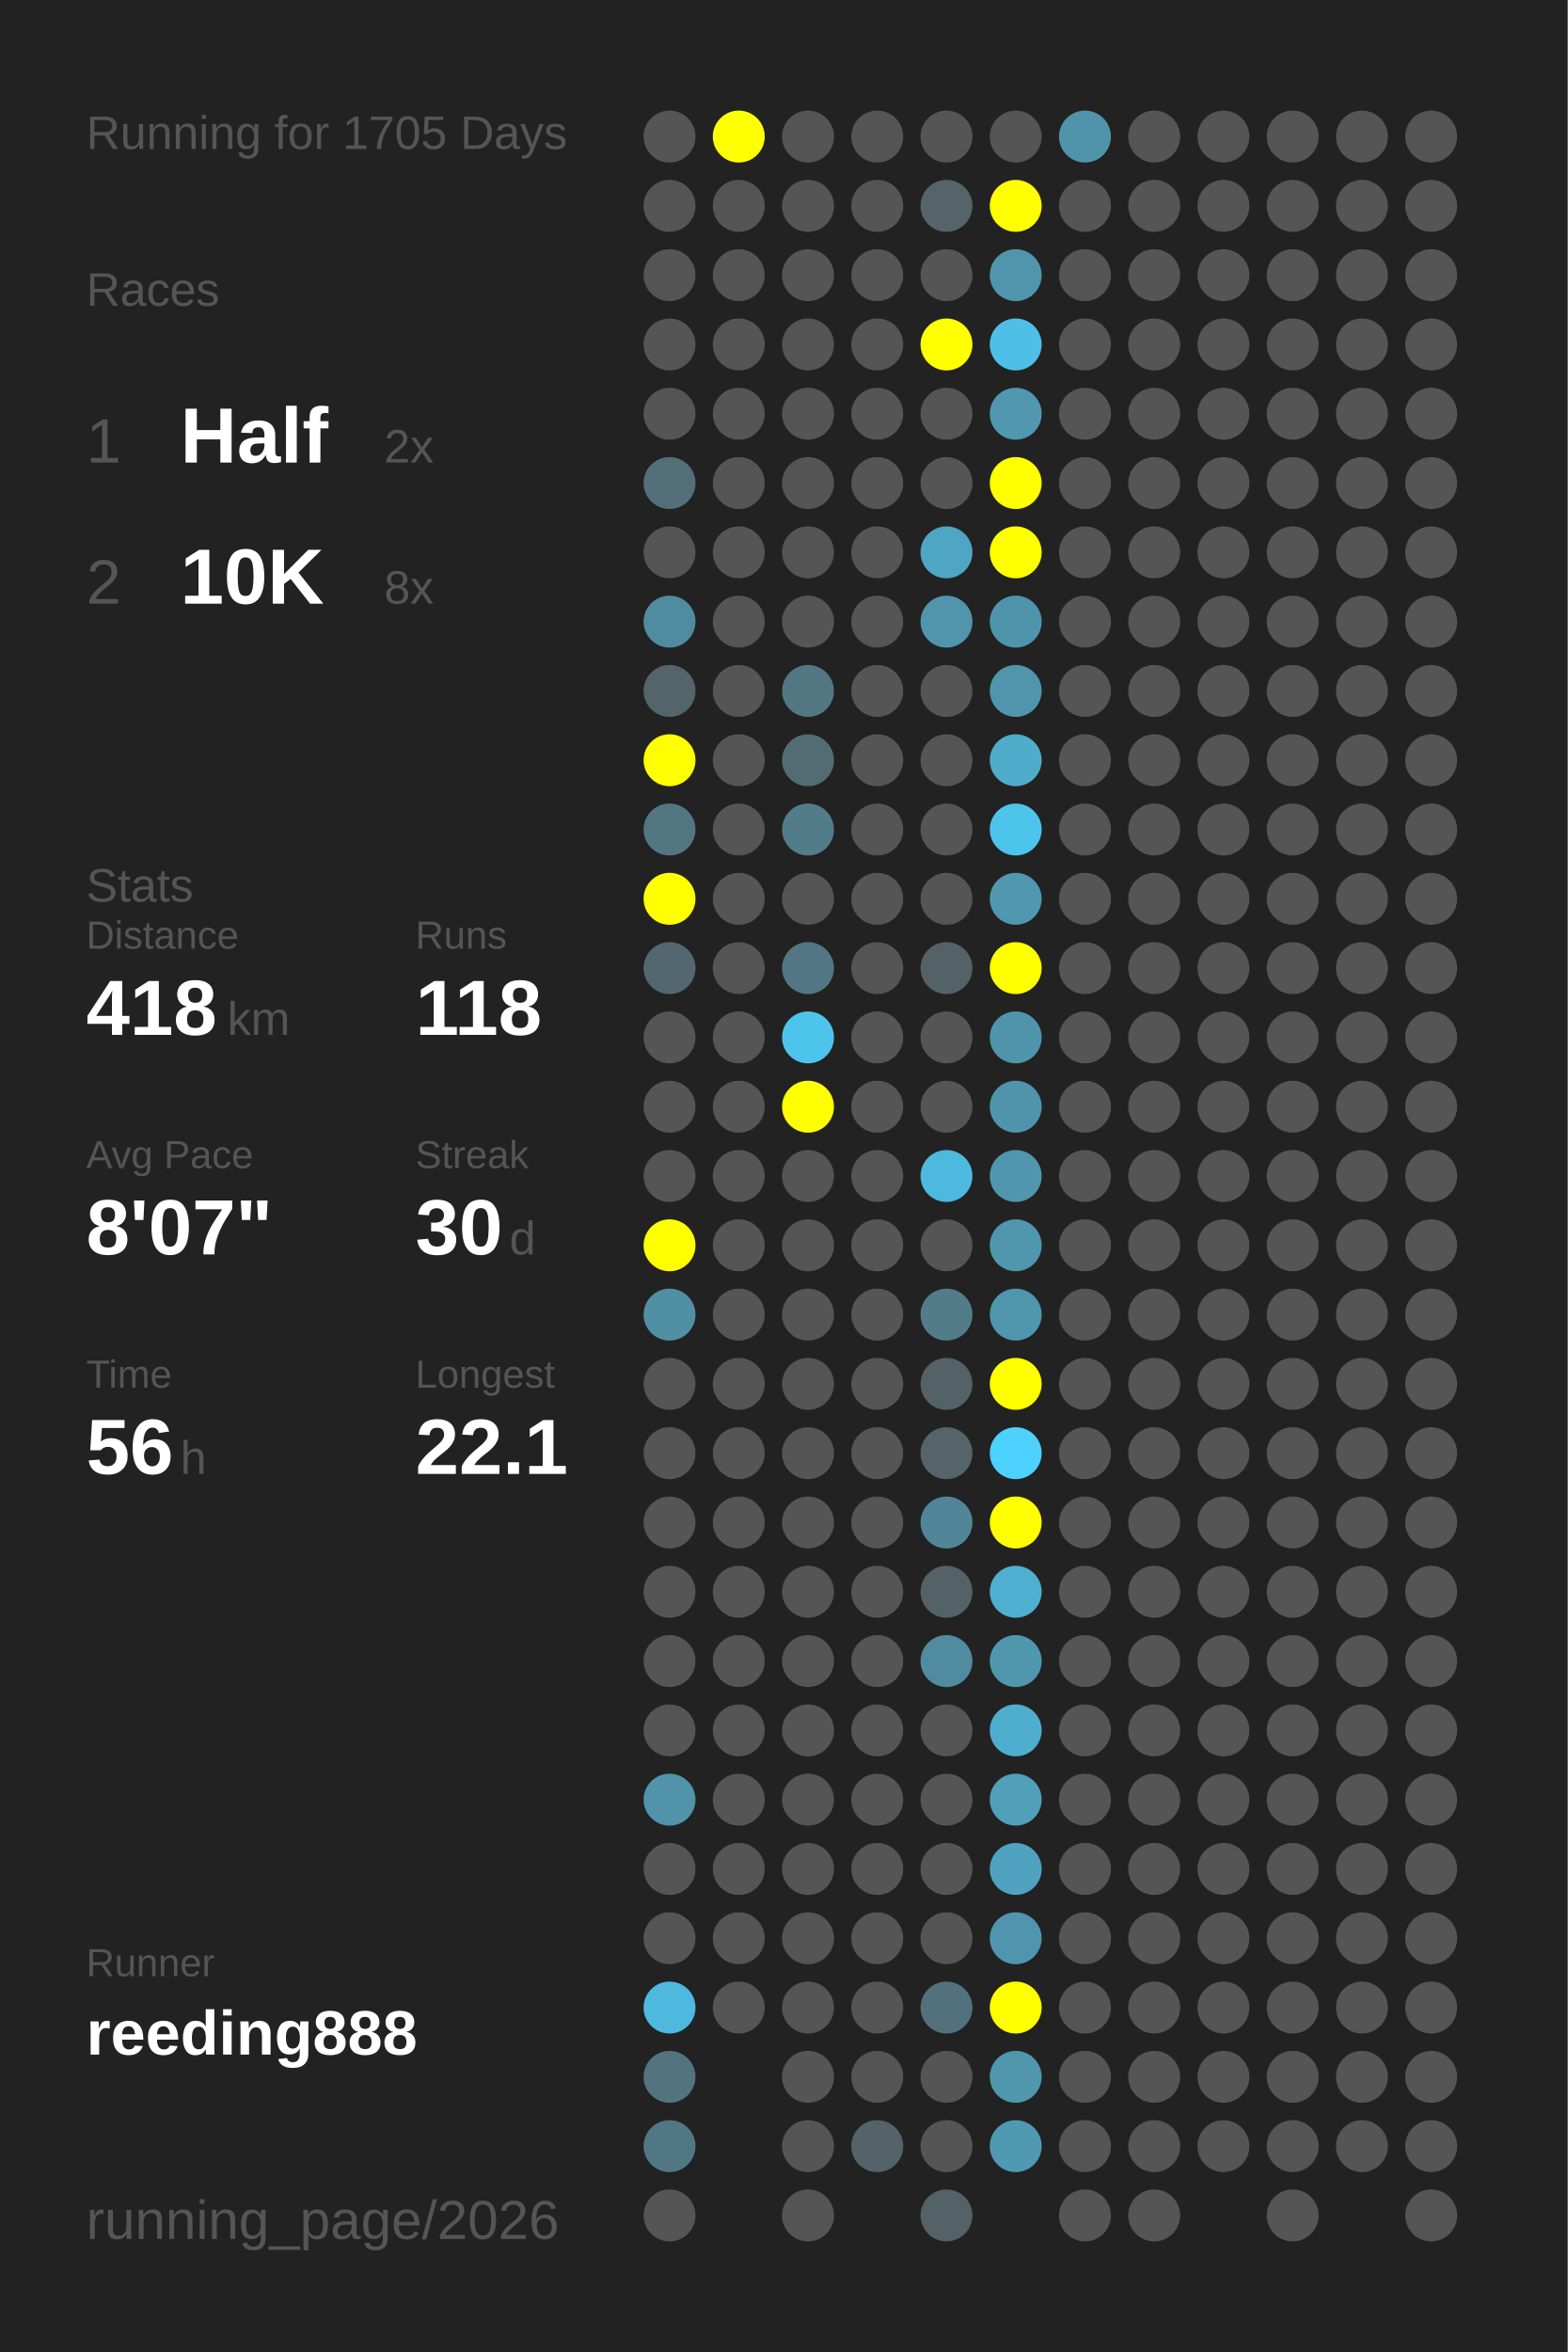
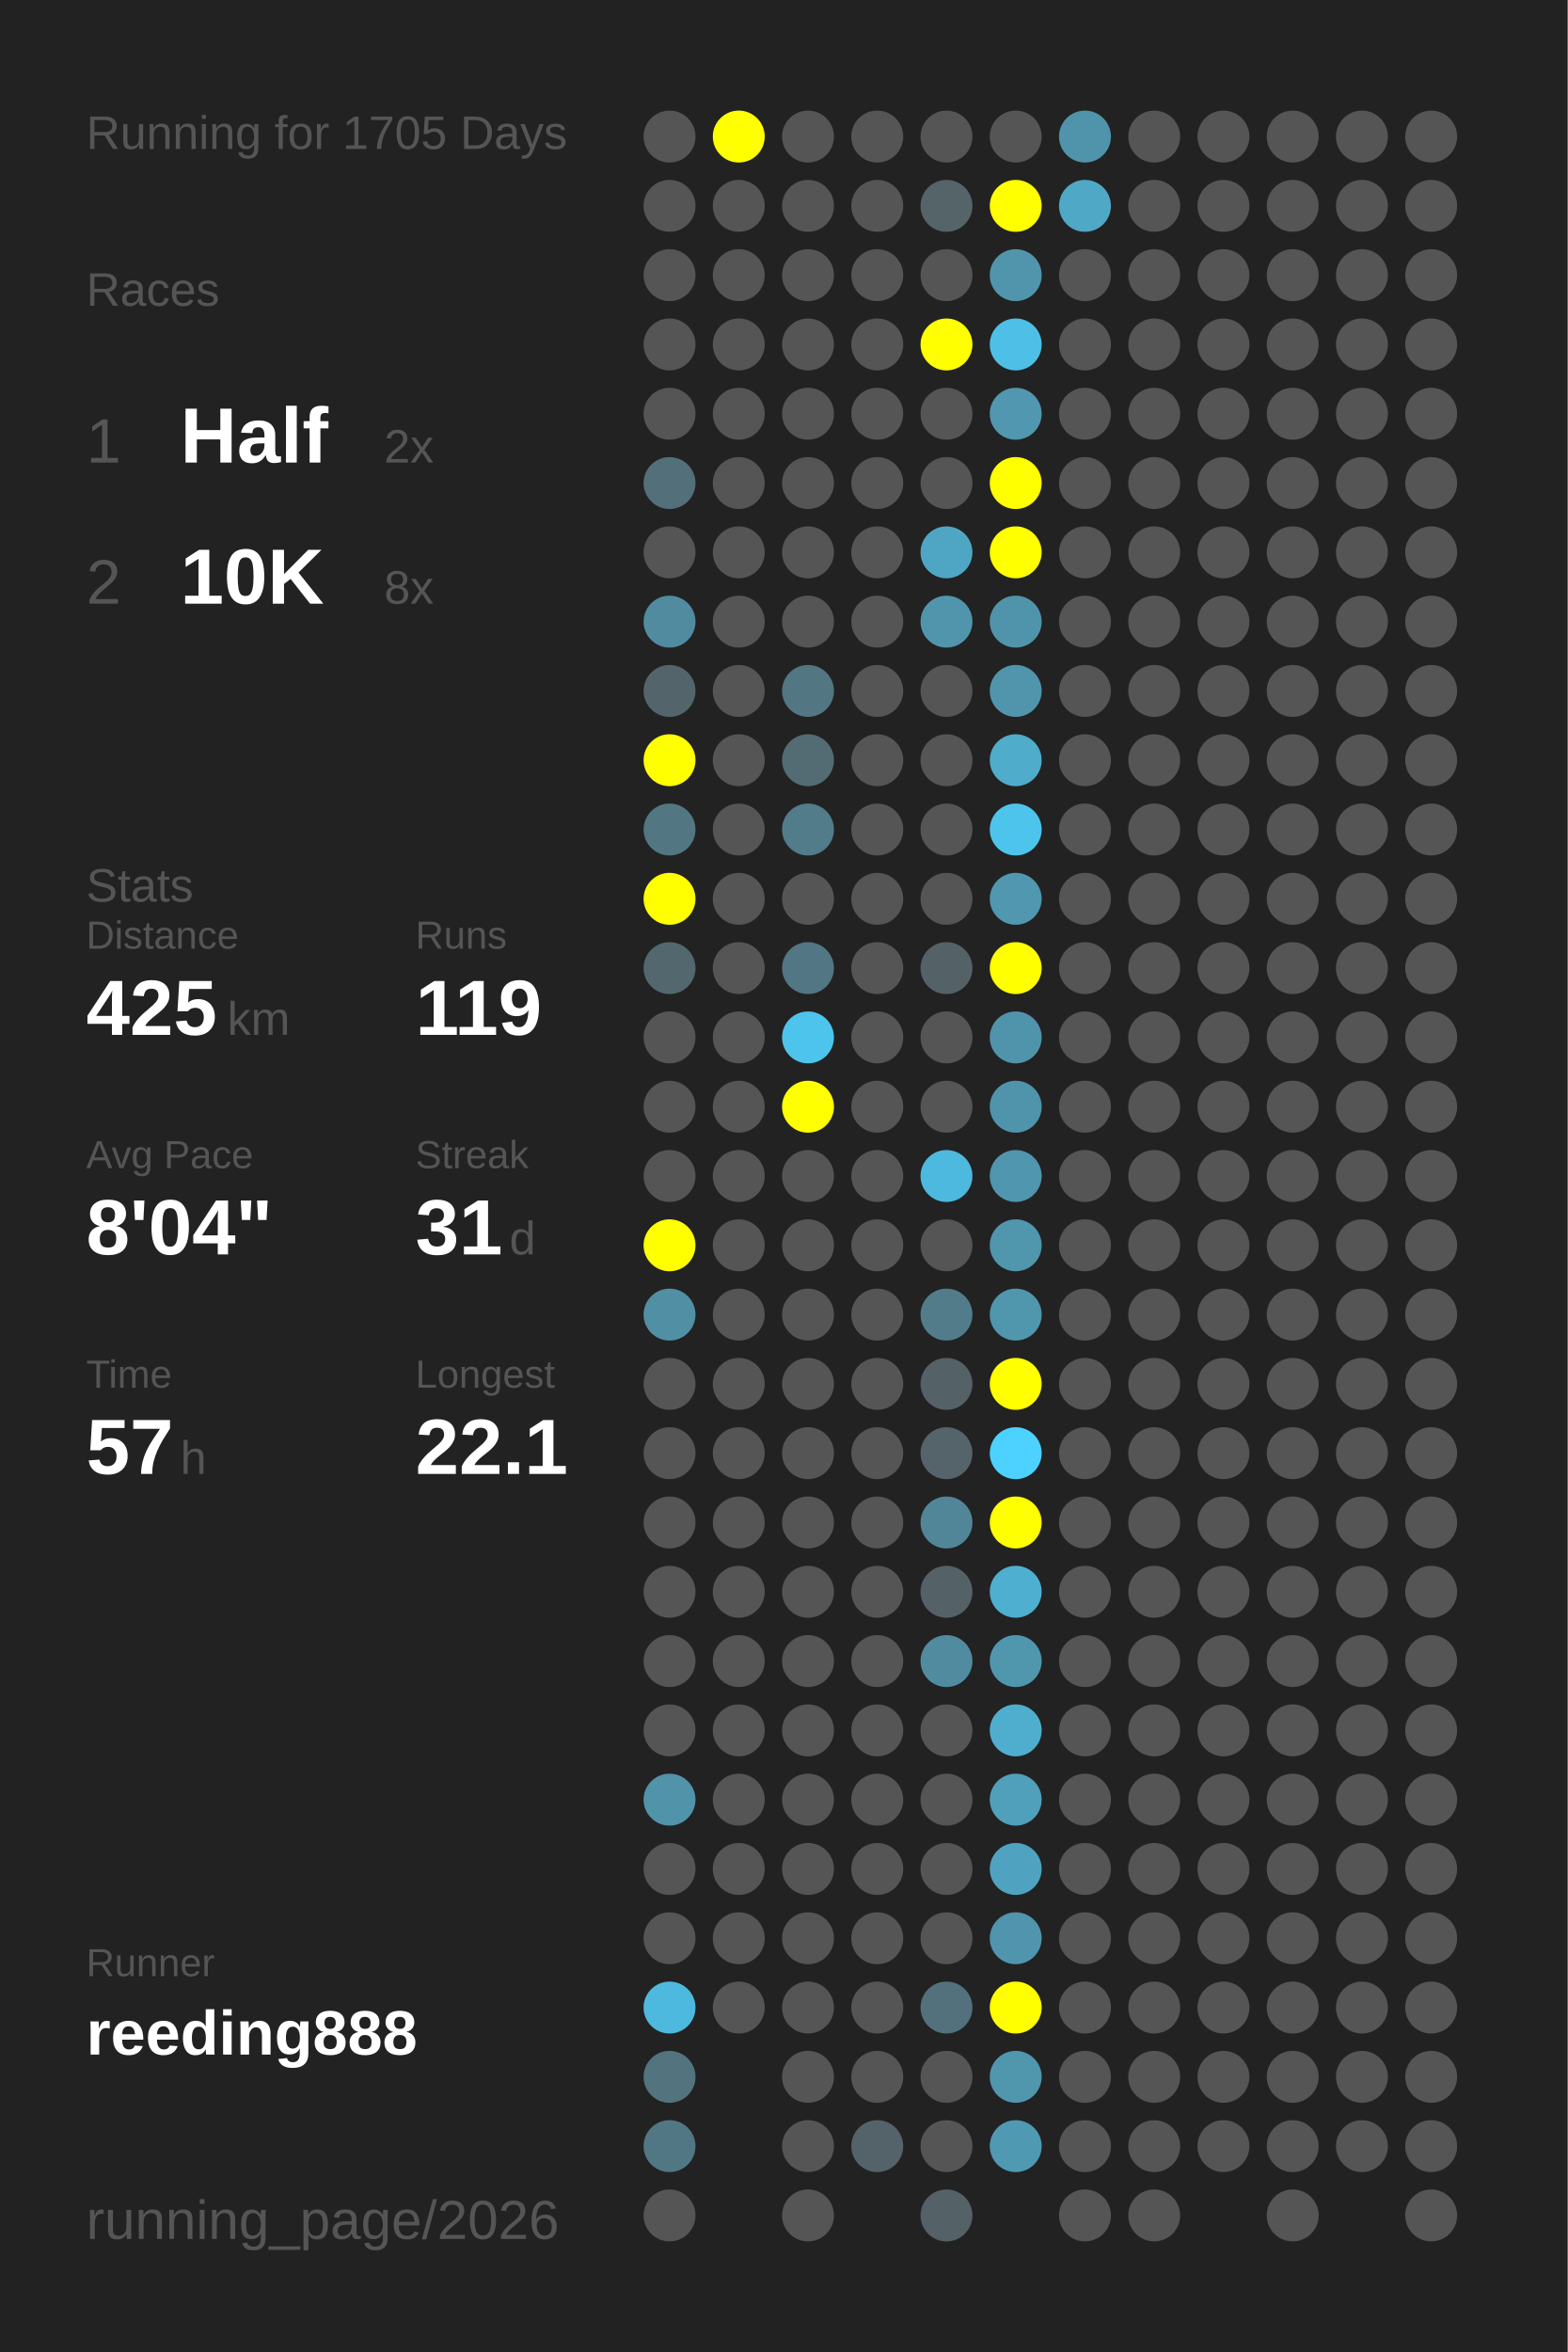
<svg xmlns="http://www.w3.org/2000/svg" baseProfile="full" height="300mm" version="1.1" viewBox="0,0,200,300" width="200mm">
  <defs />
  <rect fill="#222222" height="300" width="200" x="0" y="0" />
  <text fill="#555555" style="font-size:6px; font-family:Arial;" x="11" y="19">Running for 1705 Days</text>
  <text fill="#555555" style="font-size:6px; font-family:Arial;" x="11" y="39">Races</text>
  <text fill="#555555" style="font-size:8px; font-family:Arial;" x="11" y="59">1</text>
  <text fill="#FFFFFF" style="font-size:10px; font-family:Arial; font-weight:bold;" x="23" y="59">Half</text>
  <text fill="#555555" style="font-size:6px; font-family:Arial;" x="49" y="59">2x</text>
  <text fill="#555555" style="font-size:8px; font-family:Arial;" x="11" y="77">2</text>
  <text fill="#FFFFFF" style="font-size:10px; font-family:Arial; font-weight:bold;" x="23" y="77">10K</text>
  <text fill="#555555" style="font-size:6px; font-family:Arial;" x="49" y="77">8x</text>
  <text fill="#555555" style="font-size:6px; font-family:Arial;" x="11" y="115">Stats</text>
  <text fill="#555555" style="font-size:5px; font-family:Arial;" x="11" y="121">Distance</text>
-   <text fill="#FFFFFF" style="font-size:10px; font-family:Arial; font-weight:bold;" x="11" y="132">418</text>
+   <text fill="#FFFFFF" style="font-size:10px; font-family:Arial; font-weight:bold;" x="11" y="132">425</text>
  <text fill="#555555" style="font-size:6px; font-family:Arial;" x="29" y="132">km</text>
  <text fill="#555555" style="font-size:5px; font-family:Arial;" x="53" y="121">Runs</text>
-   <text fill="#FFFFFF" style="font-size:10px; font-family:Arial; font-weight:bold;" x="53" y="132">118</text>
+   <text fill="#FFFFFF" style="font-size:10px; font-family:Arial; font-weight:bold;" x="53" y="132">119</text>
  <text fill="#555555" style="font-size:5px; font-family:Arial;" x="11" y="149">Avg Pace</text>
-   <text fill="#FFFFFF" style="font-size:10px; font-family:Arial; font-weight:bold;" x="11" y="160">8'07"</text>
+   <text fill="#FFFFFF" style="font-size:10px; font-family:Arial; font-weight:bold;" x="11" y="160">8'04"</text>
  <text fill="#555555" style="font-size:5px; font-family:Arial;" x="53" y="149">Streak</text>
-   <text fill="#FFFFFF" style="font-size:10px; font-family:Arial; font-weight:bold;" x="53" y="160">30</text>
+   <text fill="#FFFFFF" style="font-size:10px; font-family:Arial; font-weight:bold;" x="53" y="160">31</text>
  <text fill="#555555" style="font-size:6px; font-family:Arial;" x="65" y="160">d</text>
  <text fill="#555555" style="font-size:5px; font-family:Arial;" x="11" y="177">Time</text>
-   <text fill="#FFFFFF" style="font-size:10px; font-family:Arial; font-weight:bold;" x="11" y="188">56</text>
+   <text fill="#FFFFFF" style="font-size:10px; font-family:Arial; font-weight:bold;" x="11" y="188">57</text>
  <text fill="#555555" style="font-size:6px; font-family:Arial;" x="23" y="188">h</text>
  <text fill="#555555" style="font-size:5px; font-family:Arial;" x="53" y="177">Longest</text>
  <text fill="#FFFFFF" style="font-size:10px; font-family:Arial; font-weight:bold;" x="53" y="188">22.1</text>
  <text fill="#555555" style="font-size:5px; font-family:Arial;" x="11" y="252.065">Runner</text>
  <text fill="#FFFFFF" style="font-size:8px; font-family:Arial; font-weight:bold;" x="11" y="262.065">reeding888</text>
  <text fill="#555555" style="font-size:7px; font-family:Arial;" x="11" y="285.581">running_page/2026</text>
  <circle cx="85.417" cy="17.419" fill="#555555" r="3.312" />
  <circle cx="85.417" cy="26.258" fill="#555555" r="3.312" />
  <circle cx="85.417" cy="35.097" fill="#555555" r="3.312" />
  <circle cx="85.417" cy="43.935" fill="#555555" r="3.312" />
  <circle cx="85.417" cy="52.774" fill="#555555" r="3.312" />
  <circle cx="85.417" cy="61.613" fill="#536f79" r="3.312" />
  <circle cx="85.417" cy="70.452" fill="#555555" r="3.312" />
  <circle cx="85.417" cy="79.29" fill="#518b9f" r="3.312" />
  <circle cx="85.417" cy="88.129" fill="#53656b" r="3.312" />
  <circle cx="85.417" cy="96.968" fill="#FFFF00" r="3.312" />
  <circle cx="85.417" cy="105.806" fill="#527682" r="3.312" />
  <circle cx="85.417" cy="114.645" fill="#FFFF00" r="3.312" />
  <circle cx="85.417" cy="123.484" fill="#53686e" r="3.312" />
  <circle cx="85.417" cy="132.323" fill="#555555" r="3.312" />
  <circle cx="85.417" cy="141.161" fill="#555555" r="3.312" />
  <circle cx="85.417" cy="150" fill="#555555" r="3.312" />
  <circle cx="85.417" cy="158.839" fill="#FFFF00" r="3.312" />
  <circle cx="85.417" cy="167.677" fill="#518fa4" r="3.312" />
  <circle cx="85.417" cy="176.516" fill="#555555" r="3.312" />
  <circle cx="85.417" cy="185.355" fill="#555555" r="3.312" />
  <circle cx="85.417" cy="194.194" fill="#555555" r="3.312" />
  <circle cx="85.417" cy="203.032" fill="#555555" r="3.312" />
  <circle cx="85.417" cy="211.871" fill="#555555" r="3.312" />
  <circle cx="85.417" cy="220.71" fill="#555555" r="3.312" />
  <circle cx="85.417" cy="229.548" fill="#5193a9" r="3.312" />
  <circle cx="85.417" cy="238.387" fill="#555555" r="3.312" />
  <circle cx="85.417" cy="247.226" fill="#555555" r="3.312" />
  <circle cx="85.417" cy="256.065" fill="#4eb9de" r="3.312" />
  <circle cx="85.417" cy="264.903" fill="#53737e" r="3.312" />
  <circle cx="85.417" cy="273.742" fill="#527784" r="3.312" />
  <circle cx="85.417" cy="282.581" fill="#555555" r="3.312" />
  <circle cx="94.25" cy="17.419" fill="#FFFF00" r="3.312" />
  <circle cx="94.25" cy="26.258" fill="#555555" r="3.312" />
  <circle cx="94.25" cy="35.097" fill="#555555" r="3.312" />
  <circle cx="94.25" cy="43.935" fill="#555555" r="3.312" />
  <circle cx="94.25" cy="52.774" fill="#555555" r="3.312" />
  <circle cx="94.25" cy="61.613" fill="#555555" r="3.312" />
  <circle cx="94.25" cy="70.452" fill="#555555" r="3.312" />
  <circle cx="94.25" cy="79.29" fill="#555555" r="3.312" />
  <circle cx="94.25" cy="88.129" fill="#555555" r="3.312" />
  <circle cx="94.25" cy="96.968" fill="#555555" r="3.312" />
  <circle cx="94.25" cy="105.806" fill="#555555" r="3.312" />
  <circle cx="94.25" cy="114.645" fill="#555555" r="3.312" />
  <circle cx="94.25" cy="123.484" fill="#555555" r="3.312" />
  <circle cx="94.25" cy="132.323" fill="#555555" r="3.312" />
  <circle cx="94.25" cy="141.161" fill="#555555" r="3.312" />
  <circle cx="94.25" cy="150" fill="#555555" r="3.312" />
  <circle cx="94.25" cy="158.839" fill="#555555" r="3.312" />
  <circle cx="94.25" cy="167.677" fill="#555555" r="3.312" />
  <circle cx="94.25" cy="176.516" fill="#555555" r="3.312" />
  <circle cx="94.25" cy="185.355" fill="#555555" r="3.312" />
  <circle cx="94.25" cy="194.194" fill="#555555" r="3.312" />
  <circle cx="94.25" cy="203.032" fill="#555555" r="3.312" />
  <circle cx="94.25" cy="211.871" fill="#555555" r="3.312" />
  <circle cx="94.25" cy="220.71" fill="#555555" r="3.312" />
  <circle cx="94.25" cy="229.548" fill="#555555" r="3.312" />
  <circle cx="94.25" cy="238.387" fill="#555555" r="3.312" />
  <circle cx="94.25" cy="247.226" fill="#555555" r="3.312" />
  <circle cx="94.25" cy="256.065" fill="#555555" r="3.312" />
  <circle cx="103.083" cy="17.419" fill="#555555" r="3.312" />
  <circle cx="103.083" cy="26.258" fill="#555555" r="3.312" />
  <circle cx="103.083" cy="35.097" fill="#555555" r="3.312" />
  <circle cx="103.083" cy="43.935" fill="#555555" r="3.312" />
  <circle cx="103.083" cy="52.774" fill="#555555" r="3.312" />
  <circle cx="103.083" cy="61.613" fill="#555555" r="3.312" />
  <circle cx="103.083" cy="70.452" fill="#555555" r="3.312" />
  <circle cx="103.083" cy="79.29" fill="#555555" r="3.312" />
  <circle cx="103.083" cy="88.129" fill="#527682" r="3.312" />
  <circle cx="103.083" cy="96.968" fill="#536c74" r="3.312" />
  <circle cx="103.083" cy="105.806" fill="#527c8a" r="3.312" />
  <circle cx="103.083" cy="114.645" fill="#555555" r="3.312" />
  <circle cx="103.083" cy="123.484" fill="#527683" r="3.312" />
  <circle cx="103.083" cy="132.323" fill="#4dc4ec" r="3.312" />
  <circle cx="103.083" cy="141.161" fill="#FFFF00" r="3.312" />
  <circle cx="103.083" cy="150" fill="#555555" r="3.312" />
  <circle cx="103.083" cy="158.839" fill="#555555" r="3.312" />
  <circle cx="103.083" cy="167.677" fill="#555555" r="3.312" />
  <circle cx="103.083" cy="176.516" fill="#555555" r="3.312" />
  <circle cx="103.083" cy="185.355" fill="#555555" r="3.312" />
  <circle cx="103.083" cy="194.194" fill="#555555" r="3.312" />
  <circle cx="103.083" cy="203.032" fill="#555555" r="3.312" />
  <circle cx="103.083" cy="211.871" fill="#555555" r="3.312" />
  <circle cx="103.083" cy="220.71" fill="#555555" r="3.312" />
  <circle cx="103.083" cy="229.548" fill="#555555" r="3.312" />
  <circle cx="103.083" cy="238.387" fill="#555555" r="3.312" />
  <circle cx="103.083" cy="247.226" fill="#555555" r="3.312" />
  <circle cx="103.083" cy="256.065" fill="#555555" r="3.312" />
  <circle cx="103.083" cy="264.903" fill="#555555" r="3.312" />
  <circle cx="103.083" cy="273.742" fill="#555555" r="3.312" />
  <circle cx="103.083" cy="282.581" fill="#555555" r="3.312" />
  <circle cx="111.917" cy="17.419" fill="#555555" r="3.312" />
  <circle cx="111.917" cy="26.258" fill="#555555" r="3.312" />
  <circle cx="111.917" cy="35.097" fill="#555555" r="3.312" />
  <circle cx="111.917" cy="43.935" fill="#555555" r="3.312" />
  <circle cx="111.917" cy="52.774" fill="#555555" r="3.312" />
  <circle cx="111.917" cy="61.613" fill="#555555" r="3.312" />
  <circle cx="111.917" cy="70.452" fill="#555555" r="3.312" />
  <circle cx="111.917" cy="79.29" fill="#555555" r="3.312" />
  <circle cx="111.917" cy="88.129" fill="#555555" r="3.312" />
  <circle cx="111.917" cy="96.968" fill="#555555" r="3.312" />
  <circle cx="111.917" cy="105.806" fill="#555555" r="3.312" />
  <circle cx="111.917" cy="114.645" fill="#555555" r="3.312" />
  <circle cx="111.917" cy="123.484" fill="#555555" r="3.312" />
  <circle cx="111.917" cy="132.323" fill="#555555" r="3.312" />
  <circle cx="111.917" cy="141.161" fill="#555555" r="3.312" />
  <circle cx="111.917" cy="150" fill="#555555" r="3.312" />
  <circle cx="111.917" cy="158.839" fill="#555555" r="3.312" />
  <circle cx="111.917" cy="167.677" fill="#555555" r="3.312" />
  <circle cx="111.917" cy="176.516" fill="#555555" r="3.312" />
  <circle cx="111.917" cy="185.355" fill="#555555" r="3.312" />
  <circle cx="111.917" cy="194.194" fill="#555555" r="3.312" />
  <circle cx="111.917" cy="203.032" fill="#555555" r="3.312" />
  <circle cx="111.917" cy="211.871" fill="#555555" r="3.312" />
  <circle cx="111.917" cy="220.71" fill="#555555" r="3.312" />
  <circle cx="111.917" cy="229.548" fill="#555555" r="3.312" />
  <circle cx="111.917" cy="238.387" fill="#555555" r="3.312" />
  <circle cx="111.917" cy="247.226" fill="#555555" r="3.312" />
  <circle cx="111.917" cy="256.065" fill="#555555" r="3.312" />
  <circle cx="111.917" cy="264.903" fill="#555555" r="3.312" />
  <circle cx="111.917" cy="273.742" fill="#546369" r="3.312" />
  <circle cx="120.75" cy="17.419" fill="#555555" r="3.312" />
  <circle cx="120.75" cy="26.258" fill="#546469" r="3.312" />
  <circle cx="120.75" cy="35.097" fill="#555555" r="3.312" />
  <circle cx="120.75" cy="43.935" fill="#FFFF00" r="3.312" />
  <circle cx="120.75" cy="52.774" fill="#555555" r="3.312" />
  <circle cx="120.75" cy="61.613" fill="#555555" r="3.312" />
  <circle cx="120.75" cy="70.452" fill="#4fa6c4" r="3.312" />
  <circle cx="120.75" cy="79.29" fill="#5095ac" r="3.312" />
  <circle cx="120.75" cy="88.129" fill="#555555" r="3.312" />
  <circle cx="120.75" cy="96.968" fill="#555555" r="3.312" />
  <circle cx="120.75" cy="105.806" fill="#555555" r="3.312" />
  <circle cx="120.75" cy="114.645" fill="#555555" r="3.312" />
  <circle cx="120.75" cy="123.484" fill="#546267" r="3.312" />
  <circle cx="120.75" cy="132.323" fill="#555555" r="3.312" />
  <circle cx="120.75" cy="141.161" fill="#555555" r="3.312" />
  <circle cx="120.75" cy="150" fill="#4eb9de" r="3.312" />
  <circle cx="120.75" cy="158.839" fill="#555555" r="3.312" />
  <circle cx="120.75" cy="167.677" fill="#527c8a" r="3.312" />
  <circle cx="120.75" cy="176.516" fill="#546166" r="3.312" />
  <circle cx="120.75" cy="185.355" fill="#54646a" r="3.312" />
  <circle cx="120.75" cy="194.194" fill="#518698" r="3.312" />
  <circle cx="120.75" cy="203.032" fill="#546267" r="3.312" />
  <circle cx="120.75" cy="211.871" fill="#518b9f" r="3.312" />
  <circle cx="120.75" cy="220.71" fill="#555555" r="3.312" />
  <circle cx="120.75" cy="229.548" fill="#555555" r="3.312" />
  <circle cx="120.75" cy="238.387" fill="#555555" r="3.312" />
  <circle cx="120.75" cy="247.226" fill="#555555" r="3.312" />
  <circle cx="120.75" cy="256.065" fill="#53717c" r="3.312" />
  <circle cx="120.75" cy="264.903" fill="#555555" r="3.312" />
  <circle cx="120.75" cy="273.742" fill="#555555" r="3.312" />
  <circle cx="120.75" cy="282.581" fill="#546166" r="3.312" />
  <circle cx="129.583" cy="17.419" fill="#555555" r="3.312" />
  <circle cx="129.583" cy="26.258" fill="#FFFF00" r="3.312" />
  <circle cx="129.583" cy="35.097" fill="#5095ac" r="3.312" />
  <circle cx="129.583" cy="43.935" fill="#4ec0e7" r="3.312" />
  <circle cx="129.583" cy="52.774" fill="#5097af" r="3.312" />
  <circle cx="129.583" cy="61.613" fill="#FFFF00" r="3.312" />
  <circle cx="129.583" cy="70.452" fill="#FFFF00" r="3.312" />
  <circle cx="129.583" cy="79.29" fill="#5094ab" r="3.312" />
  <circle cx="129.583" cy="88.129" fill="#5095ac" r="3.312" />
  <circle cx="129.583" cy="96.968" fill="#4faccb" r="3.312" />
  <circle cx="129.583" cy="105.806" fill="#4dc4ec" r="3.312" />
  <circle cx="129.583" cy="114.645" fill="#5097af" r="3.312" />
  <circle cx="129.583" cy="123.484" fill="#FFFF00" r="3.312" />
  <circle cx="129.583" cy="132.323" fill="#5094ab" r="3.312" />
  <circle cx="129.583" cy="141.161" fill="#5094ab" r="3.312" />
  <circle cx="129.583" cy="150" fill="#5096ae" r="3.312" />
  <circle cx="129.583" cy="158.839" fill="#5096ad" r="3.312" />
  <circle cx="129.583" cy="167.677" fill="#5096ad" r="3.312" />
  <circle cx="129.583" cy="176.516" fill="#FFFF00" r="3.312" />
  <circle cx="129.583" cy="185.355" fill="#4dd1fe" r="3.312" />
  <circle cx="129.583" cy="194.194" fill="#FFFF00" r="3.312" />
  <circle cx="129.583" cy="203.032" fill="#4fafd0" r="3.312" />
  <circle cx="129.583" cy="211.871" fill="#5097ae" r="3.312" />
  <circle cx="129.583" cy="220.71" fill="#4faece" r="3.312" />
  <circle cx="129.583" cy="229.548" fill="#50a0bb" r="3.312" />
  <circle cx="129.583" cy="238.387" fill="#4fa3c0" r="3.312" />
  <circle cx="129.583" cy="247.226" fill="#5095ad" r="3.312" />
  <circle cx="129.583" cy="256.065" fill="#FFFF00" r="3.312" />
  <circle cx="129.583" cy="264.903" fill="#5096ad" r="3.312" />
  <circle cx="129.583" cy="273.742" fill="#5099b2" r="3.312" />
  <circle cx="138.417" cy="17.419" fill="#5094ab" r="3.312" />
-   <circle cx="138.417" cy="26.258" fill="#555555" r="3.312" />
+   <circle cx="138.417" cy="26.258" fill="#4fa8c5" r="3.312" />
  <circle cx="138.417" cy="35.097" fill="#555555" r="3.312" />
  <circle cx="138.417" cy="43.935" fill="#555555" r="3.312" />
  <circle cx="138.417" cy="52.774" fill="#555555" r="3.312" />
  <circle cx="138.417" cy="61.613" fill="#555555" r="3.312" />
  <circle cx="138.417" cy="70.452" fill="#555555" r="3.312" />
  <circle cx="138.417" cy="79.29" fill="#555555" r="3.312" />
  <circle cx="138.417" cy="88.129" fill="#555555" r="3.312" />
  <circle cx="138.417" cy="96.968" fill="#555555" r="3.312" />
  <circle cx="138.417" cy="105.806" fill="#555555" r="3.312" />
  <circle cx="138.417" cy="114.645" fill="#555555" r="3.312" />
  <circle cx="138.417" cy="123.484" fill="#555555" r="3.312" />
  <circle cx="138.417" cy="132.323" fill="#555555" r="3.312" />
  <circle cx="138.417" cy="141.161" fill="#555555" r="3.312" />
  <circle cx="138.417" cy="150" fill="#555555" r="3.312" />
  <circle cx="138.417" cy="158.839" fill="#555555" r="3.312" />
  <circle cx="138.417" cy="167.677" fill="#555555" r="3.312" />
  <circle cx="138.417" cy="176.516" fill="#555555" r="3.312" />
  <circle cx="138.417" cy="185.355" fill="#555555" r="3.312" />
  <circle cx="138.417" cy="194.194" fill="#555555" r="3.312" />
  <circle cx="138.417" cy="203.032" fill="#555555" r="3.312" />
  <circle cx="138.417" cy="211.871" fill="#555555" r="3.312" />
  <circle cx="138.417" cy="220.71" fill="#555555" r="3.312" />
  <circle cx="138.417" cy="229.548" fill="#555555" r="3.312" />
  <circle cx="138.417" cy="238.387" fill="#555555" r="3.312" />
  <circle cx="138.417" cy="247.226" fill="#555555" r="3.312" />
  <circle cx="138.417" cy="256.065" fill="#555555" r="3.312" />
  <circle cx="138.417" cy="264.903" fill="#555555" r="3.312" />
  <circle cx="138.417" cy="273.742" fill="#555555" r="3.312" />
  <circle cx="138.417" cy="282.581" fill="#555555" r="3.312" />
  <circle cx="147.25" cy="17.419" fill="#555555" r="3.312" />
  <circle cx="147.25" cy="26.258" fill="#555555" r="3.312" />
  <circle cx="147.25" cy="35.097" fill="#555555" r="3.312" />
  <circle cx="147.25" cy="43.935" fill="#555555" r="3.312" />
  <circle cx="147.25" cy="52.774" fill="#555555" r="3.312" />
  <circle cx="147.25" cy="61.613" fill="#555555" r="3.312" />
  <circle cx="147.25" cy="70.452" fill="#555555" r="3.312" />
  <circle cx="147.25" cy="79.29" fill="#555555" r="3.312" />
  <circle cx="147.25" cy="88.129" fill="#555555" r="3.312" />
  <circle cx="147.25" cy="96.968" fill="#555555" r="3.312" />
  <circle cx="147.25" cy="105.806" fill="#555555" r="3.312" />
  <circle cx="147.25" cy="114.645" fill="#555555" r="3.312" />
  <circle cx="147.25" cy="123.484" fill="#555555" r="3.312" />
  <circle cx="147.25" cy="132.323" fill="#555555" r="3.312" />
  <circle cx="147.25" cy="141.161" fill="#555555" r="3.312" />
  <circle cx="147.25" cy="150" fill="#555555" r="3.312" />
  <circle cx="147.25" cy="158.839" fill="#555555" r="3.312" />
  <circle cx="147.25" cy="167.677" fill="#555555" r="3.312" />
  <circle cx="147.25" cy="176.516" fill="#555555" r="3.312" />
  <circle cx="147.25" cy="185.355" fill="#555555" r="3.312" />
  <circle cx="147.25" cy="194.194" fill="#555555" r="3.312" />
  <circle cx="147.25" cy="203.032" fill="#555555" r="3.312" />
  <circle cx="147.25" cy="211.871" fill="#555555" r="3.312" />
  <circle cx="147.25" cy="220.71" fill="#555555" r="3.312" />
  <circle cx="147.25" cy="229.548" fill="#555555" r="3.312" />
  <circle cx="147.25" cy="238.387" fill="#555555" r="3.312" />
  <circle cx="147.25" cy="247.226" fill="#555555" r="3.312" />
  <circle cx="147.25" cy="256.065" fill="#555555" r="3.312" />
  <circle cx="147.25" cy="264.903" fill="#555555" r="3.312" />
  <circle cx="147.25" cy="273.742" fill="#555555" r="3.312" />
  <circle cx="147.25" cy="282.581" fill="#555555" r="3.312" />
  <circle cx="156.083" cy="17.419" fill="#555555" r="3.312" />
  <circle cx="156.083" cy="26.258" fill="#555555" r="3.312" />
  <circle cx="156.083" cy="35.097" fill="#555555" r="3.312" />
  <circle cx="156.083" cy="43.935" fill="#555555" r="3.312" />
  <circle cx="156.083" cy="52.774" fill="#555555" r="3.312" />
  <circle cx="156.083" cy="61.613" fill="#555555" r="3.312" />
  <circle cx="156.083" cy="70.452" fill="#555555" r="3.312" />
  <circle cx="156.083" cy="79.29" fill="#555555" r="3.312" />
  <circle cx="156.083" cy="88.129" fill="#555555" r="3.312" />
  <circle cx="156.083" cy="96.968" fill="#555555" r="3.312" />
  <circle cx="156.083" cy="105.806" fill="#555555" r="3.312" />
  <circle cx="156.083" cy="114.645" fill="#555555" r="3.312" />
  <circle cx="156.083" cy="123.484" fill="#555555" r="3.312" />
  <circle cx="156.083" cy="132.323" fill="#555555" r="3.312" />
  <circle cx="156.083" cy="141.161" fill="#555555" r="3.312" />
  <circle cx="156.083" cy="150" fill="#555555" r="3.312" />
  <circle cx="156.083" cy="158.839" fill="#555555" r="3.312" />
  <circle cx="156.083" cy="167.677" fill="#555555" r="3.312" />
  <circle cx="156.083" cy="176.516" fill="#555555" r="3.312" />
  <circle cx="156.083" cy="185.355" fill="#555555" r="3.312" />
  <circle cx="156.083" cy="194.194" fill="#555555" r="3.312" />
  <circle cx="156.083" cy="203.032" fill="#555555" r="3.312" />
  <circle cx="156.083" cy="211.871" fill="#555555" r="3.312" />
  <circle cx="156.083" cy="220.71" fill="#555555" r="3.312" />
  <circle cx="156.083" cy="229.548" fill="#555555" r="3.312" />
  <circle cx="156.083" cy="238.387" fill="#555555" r="3.312" />
  <circle cx="156.083" cy="247.226" fill="#555555" r="3.312" />
  <circle cx="156.083" cy="256.065" fill="#555555" r="3.312" />
  <circle cx="156.083" cy="264.903" fill="#555555" r="3.312" />
  <circle cx="156.083" cy="273.742" fill="#555555" r="3.312" />
  <circle cx="164.917" cy="17.419" fill="#555555" r="3.312" />
  <circle cx="164.917" cy="26.258" fill="#555555" r="3.312" />
  <circle cx="164.917" cy="35.097" fill="#555555" r="3.312" />
  <circle cx="164.917" cy="43.935" fill="#555555" r="3.312" />
  <circle cx="164.917" cy="52.774" fill="#555555" r="3.312" />
  <circle cx="164.917" cy="61.613" fill="#555555" r="3.312" />
  <circle cx="164.917" cy="70.452" fill="#555555" r="3.312" />
  <circle cx="164.917" cy="79.29" fill="#555555" r="3.312" />
  <circle cx="164.917" cy="88.129" fill="#555555" r="3.312" />
  <circle cx="164.917" cy="96.968" fill="#555555" r="3.312" />
  <circle cx="164.917" cy="105.806" fill="#555555" r="3.312" />
  <circle cx="164.917" cy="114.645" fill="#555555" r="3.312" />
  <circle cx="164.917" cy="123.484" fill="#555555" r="3.312" />
  <circle cx="164.917" cy="132.323" fill="#555555" r="3.312" />
  <circle cx="164.917" cy="141.161" fill="#555555" r="3.312" />
  <circle cx="164.917" cy="150" fill="#555555" r="3.312" />
  <circle cx="164.917" cy="158.839" fill="#555555" r="3.312" />
  <circle cx="164.917" cy="167.677" fill="#555555" r="3.312" />
  <circle cx="164.917" cy="176.516" fill="#555555" r="3.312" />
  <circle cx="164.917" cy="185.355" fill="#555555" r="3.312" />
  <circle cx="164.917" cy="194.194" fill="#555555" r="3.312" />
  <circle cx="164.917" cy="203.032" fill="#555555" r="3.312" />
  <circle cx="164.917" cy="211.871" fill="#555555" r="3.312" />
  <circle cx="164.917" cy="220.71" fill="#555555" r="3.312" />
  <circle cx="164.917" cy="229.548" fill="#555555" r="3.312" />
  <circle cx="164.917" cy="238.387" fill="#555555" r="3.312" />
  <circle cx="164.917" cy="247.226" fill="#555555" r="3.312" />
  <circle cx="164.917" cy="256.065" fill="#555555" r="3.312" />
  <circle cx="164.917" cy="264.903" fill="#555555" r="3.312" />
  <circle cx="164.917" cy="273.742" fill="#555555" r="3.312" />
  <circle cx="164.917" cy="282.581" fill="#555555" r="3.312" />
  <circle cx="173.75" cy="17.419" fill="#555555" r="3.312" />
  <circle cx="173.75" cy="26.258" fill="#555555" r="3.312" />
  <circle cx="173.75" cy="35.097" fill="#555555" r="3.312" />
  <circle cx="173.75" cy="43.935" fill="#555555" r="3.312" />
  <circle cx="173.75" cy="52.774" fill="#555555" r="3.312" />
  <circle cx="173.75" cy="61.613" fill="#555555" r="3.312" />
  <circle cx="173.75" cy="70.452" fill="#555555" r="3.312" />
  <circle cx="173.75" cy="79.29" fill="#555555" r="3.312" />
  <circle cx="173.75" cy="88.129" fill="#555555" r="3.312" />
  <circle cx="173.75" cy="96.968" fill="#555555" r="3.312" />
  <circle cx="173.75" cy="105.806" fill="#555555" r="3.312" />
  <circle cx="173.75" cy="114.645" fill="#555555" r="3.312" />
  <circle cx="173.75" cy="123.484" fill="#555555" r="3.312" />
  <circle cx="173.75" cy="132.323" fill="#555555" r="3.312" />
  <circle cx="173.75" cy="141.161" fill="#555555" r="3.312" />
  <circle cx="173.75" cy="150" fill="#555555" r="3.312" />
  <circle cx="173.75" cy="158.839" fill="#555555" r="3.312" />
  <circle cx="173.75" cy="167.677" fill="#555555" r="3.312" />
  <circle cx="173.75" cy="176.516" fill="#555555" r="3.312" />
  <circle cx="173.75" cy="185.355" fill="#555555" r="3.312" />
  <circle cx="173.75" cy="194.194" fill="#555555" r="3.312" />
  <circle cx="173.75" cy="203.032" fill="#555555" r="3.312" />
  <circle cx="173.75" cy="211.871" fill="#555555" r="3.312" />
  <circle cx="173.75" cy="220.71" fill="#555555" r="3.312" />
  <circle cx="173.75" cy="229.548" fill="#555555" r="3.312" />
  <circle cx="173.75" cy="238.387" fill="#555555" r="3.312" />
  <circle cx="173.75" cy="247.226" fill="#555555" r="3.312" />
  <circle cx="173.75" cy="256.065" fill="#555555" r="3.312" />
  <circle cx="173.75" cy="264.903" fill="#555555" r="3.312" />
  <circle cx="173.75" cy="273.742" fill="#555555" r="3.312" />
  <circle cx="182.583" cy="17.419" fill="#555555" r="3.312" />
  <circle cx="182.583" cy="26.258" fill="#555555" r="3.312" />
  <circle cx="182.583" cy="35.097" fill="#555555" r="3.312" />
  <circle cx="182.583" cy="43.935" fill="#555555" r="3.312" />
  <circle cx="182.583" cy="52.774" fill="#555555" r="3.312" />
  <circle cx="182.583" cy="61.613" fill="#555555" r="3.312" />
  <circle cx="182.583" cy="70.452" fill="#555555" r="3.312" />
  <circle cx="182.583" cy="79.29" fill="#555555" r="3.312" />
  <circle cx="182.583" cy="88.129" fill="#555555" r="3.312" />
  <circle cx="182.583" cy="96.968" fill="#555555" r="3.312" />
  <circle cx="182.583" cy="105.806" fill="#555555" r="3.312" />
  <circle cx="182.583" cy="114.645" fill="#555555" r="3.312" />
  <circle cx="182.583" cy="123.484" fill="#555555" r="3.312" />
  <circle cx="182.583" cy="132.323" fill="#555555" r="3.312" />
  <circle cx="182.583" cy="141.161" fill="#555555" r="3.312" />
  <circle cx="182.583" cy="150" fill="#555555" r="3.312" />
  <circle cx="182.583" cy="158.839" fill="#555555" r="3.312" />
  <circle cx="182.583" cy="167.677" fill="#555555" r="3.312" />
  <circle cx="182.583" cy="176.516" fill="#555555" r="3.312" />
  <circle cx="182.583" cy="185.355" fill="#555555" r="3.312" />
  <circle cx="182.583" cy="194.194" fill="#555555" r="3.312" />
  <circle cx="182.583" cy="203.032" fill="#555555" r="3.312" />
  <circle cx="182.583" cy="211.871" fill="#555555" r="3.312" />
  <circle cx="182.583" cy="220.71" fill="#555555" r="3.312" />
  <circle cx="182.583" cy="229.548" fill="#555555" r="3.312" />
  <circle cx="182.583" cy="238.387" fill="#555555" r="3.312" />
  <circle cx="182.583" cy="247.226" fill="#555555" r="3.312" />
  <circle cx="182.583" cy="256.065" fill="#555555" r="3.312" />
  <circle cx="182.583" cy="264.903" fill="#555555" r="3.312" />
  <circle cx="182.583" cy="273.742" fill="#555555" r="3.312" />
  <circle cx="182.583" cy="282.581" fill="#555555" r="3.312" />
</svg>
